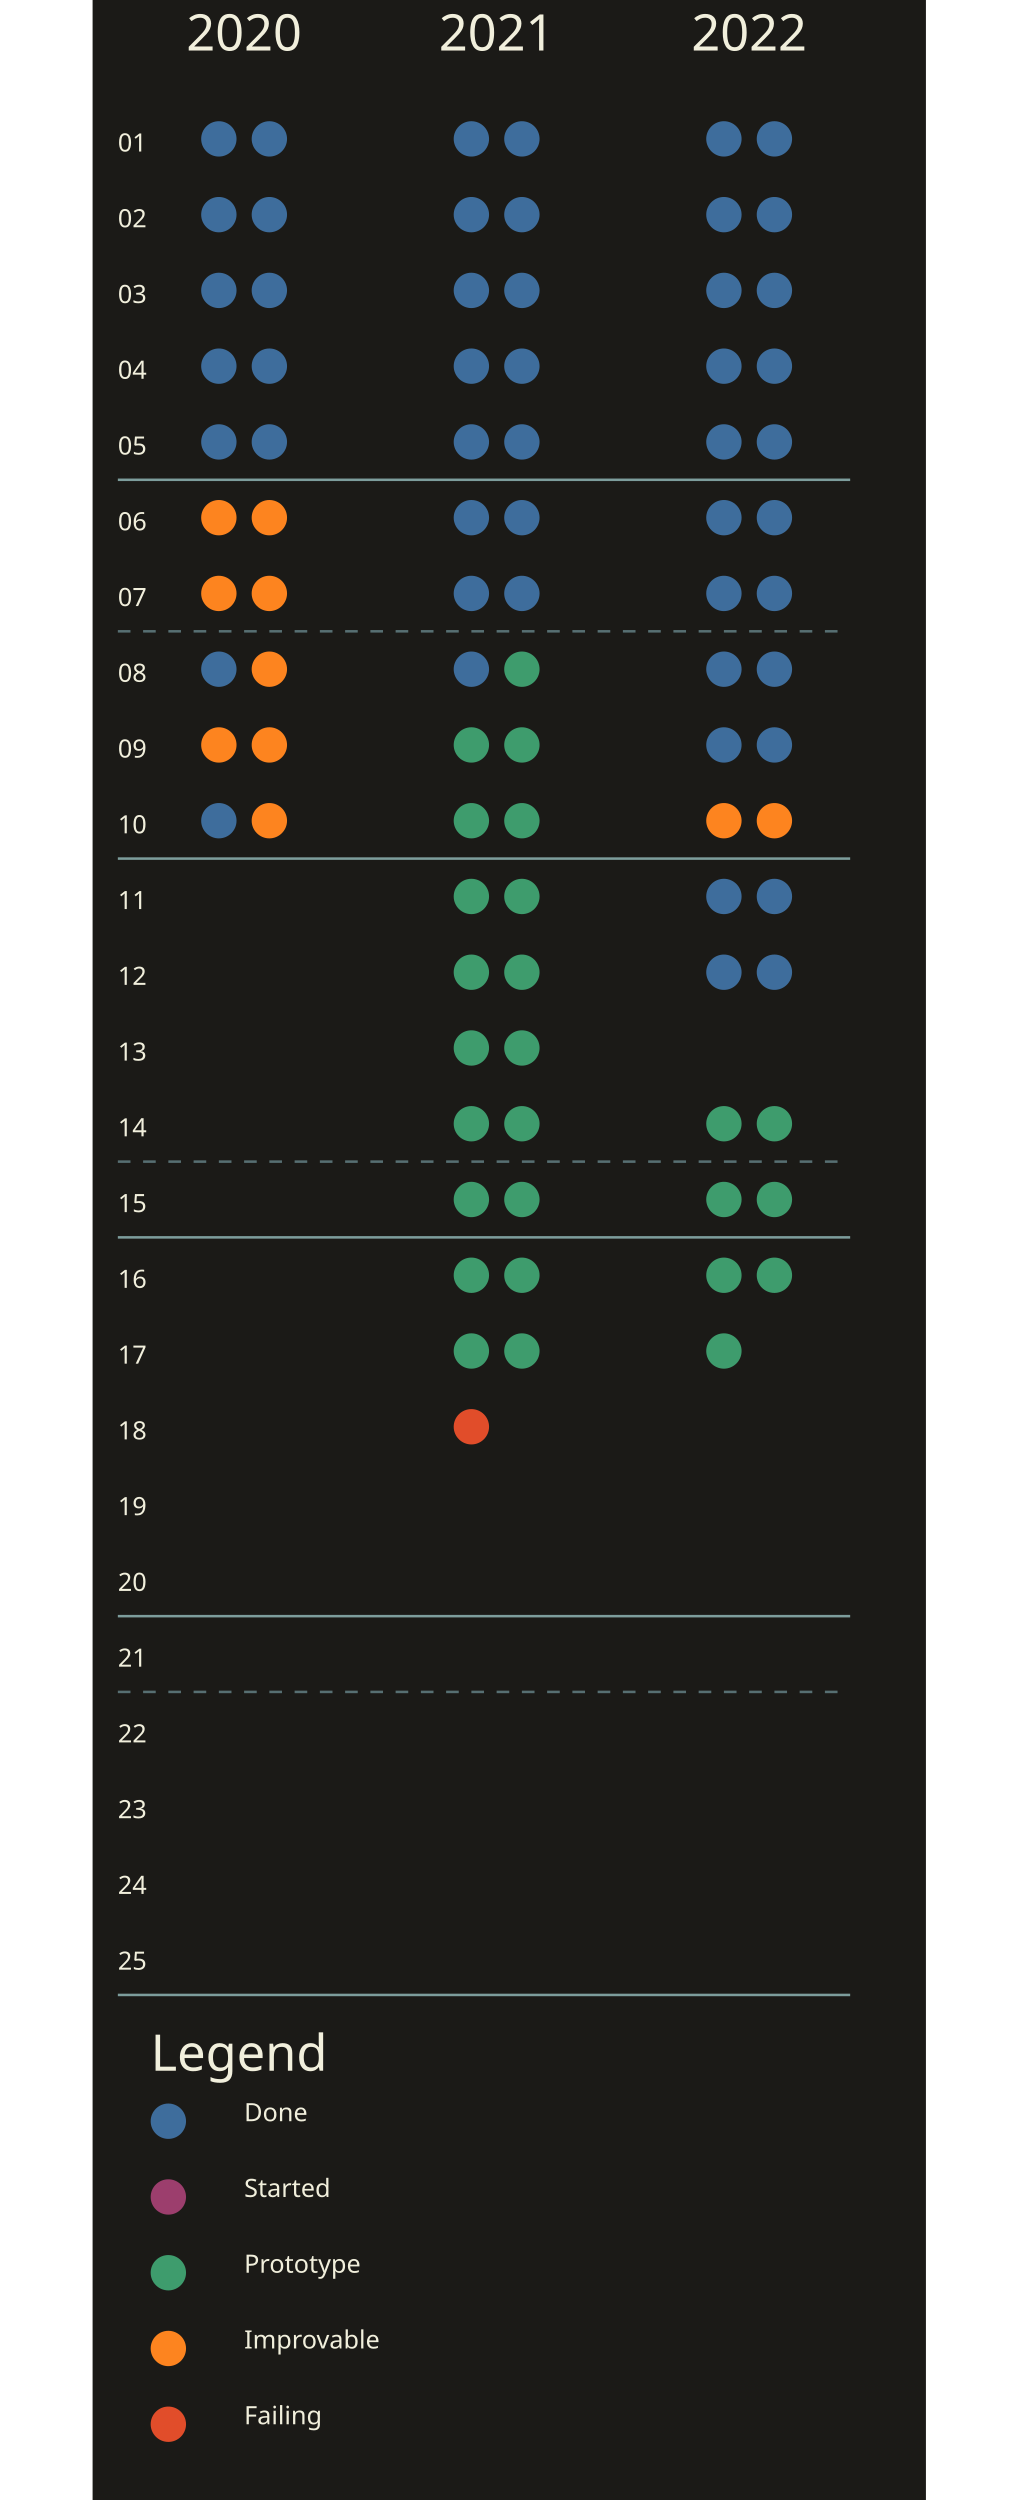
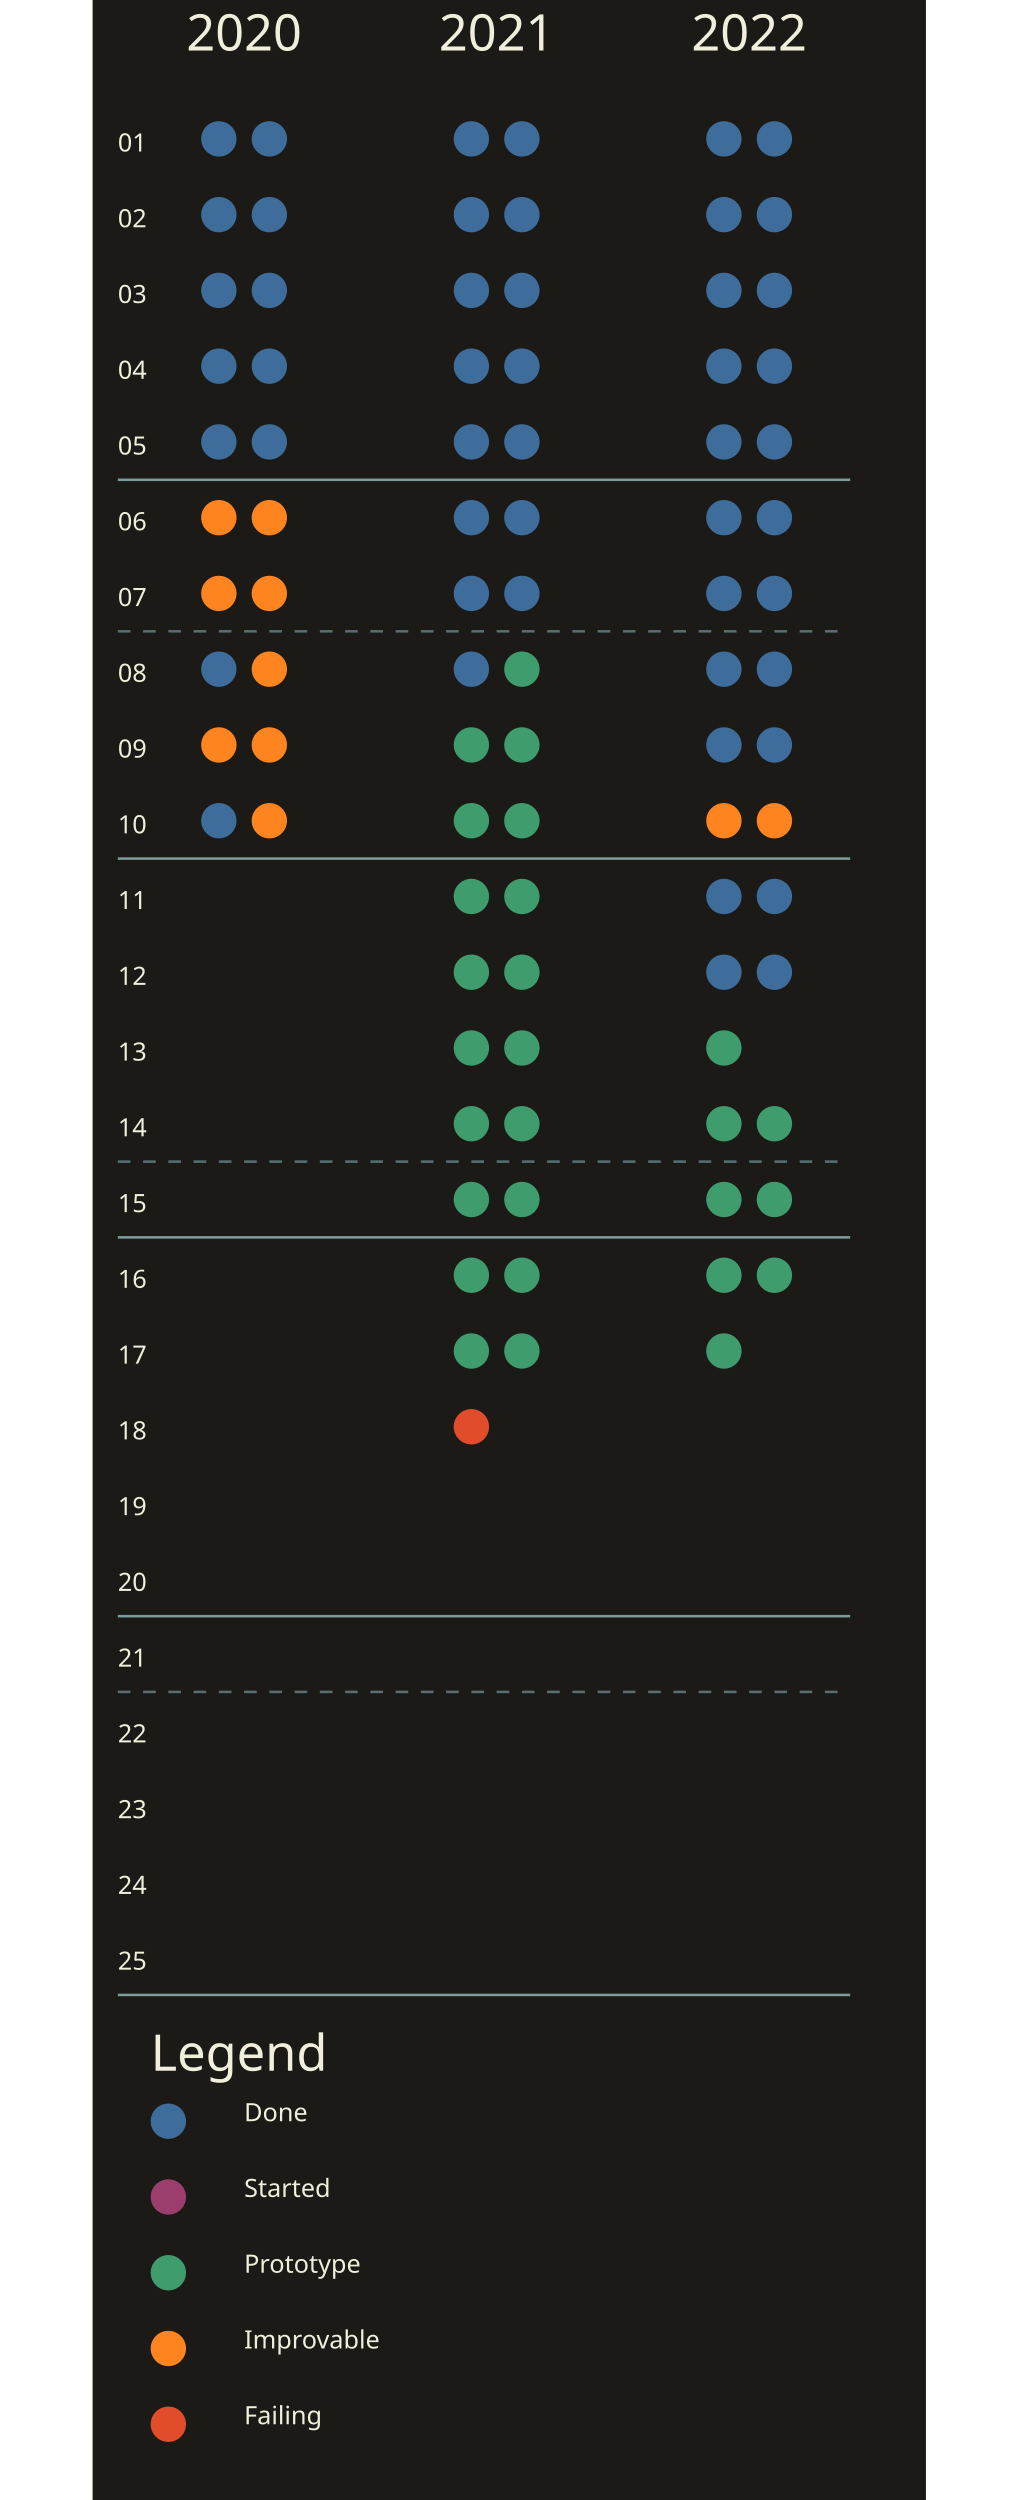
<svg xmlns="http://www.w3.org/2000/svg" height="810" style="font-family: 'Recursive', sans-serif;" viewBox="0 0 330 990" width="330">
  <defs>
    <style>
@font-face {
    font-family: 'Recursive';
    src: url('https://fonts.googleapis.com/css2?family=Recursive:wght,CASL@500,1&amp;display=swap');
  }
</style>
  </defs>
  <rect fill="#1b1a17" height="100%" width="100%" />
  <text fill="#F1EFDC" font-size="20" text-anchor="middle" x="60" y="20">
2020
</text>
  <circle cx="50" cy="55" fill="#3e6d9c" r="7" />
  <circle cx="70" cy="55" fill="#3e6d9c" r="7" />
  <circle cx="50" cy="85" fill="#3e6d9c" r="7" />
  <circle cx="70" cy="85" fill="#3e6d9c" r="7" />
  <circle cx="50" cy="115" fill="#3e6d9c" r="7" />
  <circle cx="70" cy="115" fill="#3e6d9c" r="7" />
  <circle cx="50" cy="145" fill="#3e6d9c" r="7" />
  <circle cx="70" cy="145" fill="#3e6d9c" r="7" />
  <circle cx="50" cy="175" fill="#3e6d9c" r="7" />
  <circle cx="70" cy="175" fill="#3e6d9c" r="7" />
  <circle cx="50" cy="205" fill="#fd841f" r="7" />
  <circle cx="70" cy="205" fill="#fd841f" r="7" />
  <circle cx="50" cy="235" fill="#fd841f" r="7" />
  <circle cx="70" cy="235" fill="#fd841f" r="7" />
  <circle cx="50" cy="265" fill="#3e6d9c" r="7" />
  <circle cx="70" cy="265" fill="#fd841f" r="7" />
  <circle cx="50" cy="295" fill="#fd841f" r="7" />
  <circle cx="70" cy="295" fill="#fd841f" r="7" />
  <circle cx="50" cy="325" fill="#3e6d9c" r="7" />
  <circle cx="70" cy="325" fill="#fd841f" r="7" />
  <text fill="#F1EFDC" font-size="20" text-anchor="middle" x="160" y="20">
2021
</text>
  <circle cx="150" cy="55" fill="#3e6d9c" r="7" />
  <circle cx="170" cy="55" fill="#3e6d9c" r="7" />
  <circle cx="150" cy="85" fill="#3e6d9c" r="7" />
  <circle cx="170" cy="85" fill="#3e6d9c" r="7" />
  <circle cx="150" cy="115" fill="#3e6d9c" r="7" />
  <circle cx="170" cy="115" fill="#3e6d9c" r="7" />
  <circle cx="150" cy="145" fill="#3e6d9c" r="7" />
  <circle cx="170" cy="145" fill="#3e6d9c" r="7" />
  <circle cx="150" cy="175" fill="#3e6d9c" r="7" />
  <circle cx="170" cy="175" fill="#3e6d9c" r="7" />
  <circle cx="150" cy="205" fill="#3e6d9c" r="7" />
  <circle cx="170" cy="205" fill="#3e6d9c" r="7" />
  <circle cx="150" cy="235" fill="#3e6d9c" r="7" />
  <circle cx="170" cy="235" fill="#3e6d9c" r="7" />
  <circle cx="150" cy="265" fill="#3e6d9c" r="7" />
  <circle cx="170" cy="265" fill="#3e9c6d" r="7" />
  <circle cx="150" cy="295" fill="#3e9c6d" r="7" />
  <circle cx="170" cy="295" fill="#3e9c6d" r="7" />
  <circle cx="150" cy="325" fill="#3e9c6d" r="7" />
  <circle cx="170" cy="325" fill="#3e9c6d" r="7" />
  <circle cx="150" cy="355" fill="#3e9c6d" r="7" />
  <circle cx="170" cy="355" fill="#3e9c6d" r="7" />
  <circle cx="150" cy="385" fill="#3e9c6d" r="7" />
  <circle cx="170" cy="385" fill="#3e9c6d" r="7" />
  <circle cx="150" cy="415" fill="#3e9c6d" r="7" />
  <circle cx="170" cy="415" fill="#3e9c6d" r="7" />
  <circle cx="150" cy="445" fill="#3e9c6d" r="7" />
  <circle cx="170" cy="445" fill="#3e9c6d" r="7" />
  <circle cx="150" cy="475" fill="#3e9c6d" r="7" />
  <circle cx="170" cy="475" fill="#3e9c6d" r="7" />
  <circle cx="150" cy="505" fill="#3e9c6d" r="7" />
  <circle cx="170" cy="505" fill="#3e9c6d" r="7" />
  <circle cx="150" cy="535" fill="#3e9c6d" r="7" />
  <circle cx="170" cy="535" fill="#3e9c6d" r="7" />
  <circle cx="150" cy="565" fill="#e14d2a" r="7" />
  <text fill="#F1EFDC" font-size="20" text-anchor="middle" x="260" y="20">
2022
</text>
  <circle cx="250" cy="55" fill="#3e6d9c" r="7" />
  <circle cx="270" cy="55" fill="#3e6d9c" r="7" />
  <circle cx="250" cy="85" fill="#3e6d9c" r="7" />
  <circle cx="270" cy="85" fill="#3e6d9c" r="7" />
  <circle cx="250" cy="115" fill="#3e6d9c" r="7" />
  <circle cx="270" cy="115" fill="#3e6d9c" r="7" />
  <circle cx="250" cy="145" fill="#3e6d9c" r="7" />
  <circle cx="270" cy="145" fill="#3e6d9c" r="7" />
  <circle cx="250" cy="175" fill="#3e6d9c" r="7" />
  <circle cx="270" cy="175" fill="#3e6d9c" r="7" />
  <circle cx="250" cy="205" fill="#3e6d9c" r="7" />
  <circle cx="270" cy="205" fill="#3e6d9c" r="7" />
  <circle cx="250" cy="235" fill="#3e6d9c" r="7" />
  <circle cx="270" cy="235" fill="#3e6d9c" r="7" />
  <circle cx="250" cy="265" fill="#3e6d9c" r="7" />
  <circle cx="270" cy="265" fill="#3e6d9c" r="7" />
  <circle cx="250" cy="295" fill="#3e6d9c" r="7" />
  <circle cx="270" cy="295" fill="#3e6d9c" r="7" />
  <circle cx="250" cy="325" fill="#fd841f" r="7" />
  <circle cx="270" cy="325" fill="#fd841f" r="7" />
  <circle cx="250" cy="355" fill="#3e6d9c" r="7" />
  <circle cx="270" cy="355" fill="#3e6d9c" r="7" />
  <circle cx="250" cy="385" fill="#3e6d9c" r="7" />
  <circle cx="270" cy="385" fill="#3e6d9c" r="7" />
+   <circle cx="250" cy="415" fill="#3e9c6d" r="7" />
  <circle cx="250" cy="445" fill="#3e9c6d" r="7" />
  <circle cx="270" cy="445" fill="#3e9c6d" r="7" />
  <circle cx="250" cy="475" fill="#3e9c6d" r="7" />
  <circle cx="270" cy="475" fill="#3e9c6d" r="7" />
  <circle cx="250" cy="505" fill="#3e9c6d" r="7" />
  <circle cx="270" cy="505" fill="#3e9c6d" r="7" />
  <circle cx="250" cy="535" fill="#3e9c6d" r="7" />
  <text fill="#F1EFDC" font-size="10" x="10" y="60">
01
</text>
  <text fill="#F1EFDC" font-size="10" x="10" y="90">
02
</text>
  <text fill="#F1EFDC" font-size="10" x="10" y="120">
03
</text>
  <text fill="#F1EFDC" font-size="10" x="10" y="150">
04
</text>
  <text fill="#F1EFDC" font-size="10" x="10" y="180">
05
</text>
  <line stroke="#7D9D9C" x1="10" x2="300" y1="190" y2="190" />
  <text fill="#F1EFDC" font-size="10" x="10" y="210">
06
</text>
  <text fill="#F1EFDC" font-size="10" x="10" y="240">
07
</text>
  <line stroke="#576F72" stroke-dasharray="5,5" x1="10" x2="300" y1="250" y2="250" />
  <text fill="#F1EFDC" font-size="10" x="10" y="270">
08
</text>
  <text fill="#F1EFDC" font-size="10" x="10" y="300">
09
</text>
  <text fill="#F1EFDC" font-size="10" x="10" y="330">
10
</text>
  <line stroke="#7D9D9C" x1="10" x2="300" y1="340" y2="340" />
  <text fill="#F1EFDC" font-size="10" x="10" y="360">
11
</text>
  <text fill="#F1EFDC" font-size="10" x="10" y="390">
12
</text>
  <text fill="#F1EFDC" font-size="10" x="10" y="420">
13
</text>
  <text fill="#F1EFDC" font-size="10" x="10" y="450">
14
</text>
  <line stroke="#576F72" stroke-dasharray="5,5" x1="10" x2="300" y1="460" y2="460" />
  <text fill="#F1EFDC" font-size="10" x="10" y="480">
15
</text>
  <line stroke="#7D9D9C" x1="10" x2="300" y1="490" y2="490" />
  <text fill="#F1EFDC" font-size="10" x="10" y="510">
16
</text>
  <text fill="#F1EFDC" font-size="10" x="10" y="540">
17
</text>
  <text fill="#F1EFDC" font-size="10" x="10" y="570">
18
</text>
  <text fill="#F1EFDC" font-size="10" x="10" y="600">
19
</text>
  <text fill="#F1EFDC" font-size="10" x="10" y="630">
20
</text>
  <line stroke="#7D9D9C" x1="10" x2="300" y1="640" y2="640" />
  <text fill="#F1EFDC" font-size="10" x="10" y="660">
21
</text>
  <line stroke="#576F72" stroke-dasharray="5,5" x1="10" x2="300" y1="670" y2="670" />
  <text fill="#F1EFDC" font-size="10" x="10" y="690">
22
</text>
  <text fill="#F1EFDC" font-size="10" x="10" y="720">
23
</text>
  <text fill="#F1EFDC" font-size="10" x="10" y="750">
24
</text>
  <text fill="#F1EFDC" font-size="10" x="10" y="780">
25
</text>
  <line stroke="#7D9D9C" x1="10" x2="300" y1="790" y2="790" />
  <text fill="#F1EFDC" font-size="20" text-anchor="left" x="23" y="820">
Legend
</text>
  <circle cx="30" cy="840" fill="#3e6d9c" r="7" />
  <text fill="#F1EFDC" font-size="10" x="60" y="840">

Done

</text>
  <circle cx="30" cy="870" fill="#9c3e6d" r="7" />
  <text fill="#F1EFDC" font-size="10" x="60" y="870">

Started

</text>
  <circle cx="30" cy="900" fill="#3e9c6d" r="7" />
  <text fill="#F1EFDC" font-size="10" x="60" y="900">

Prototype

</text>
  <circle cx="30" cy="930" fill="#fd841f" r="7" />
  <text fill="#F1EFDC" font-size="10" x="60" y="930">

Improvable

</text>
  <circle cx="30" cy="960" fill="#e14d2a" r="7" />
  <text fill="#F1EFDC" font-size="10" x="60" y="960">

Failing

</text>
</svg>
